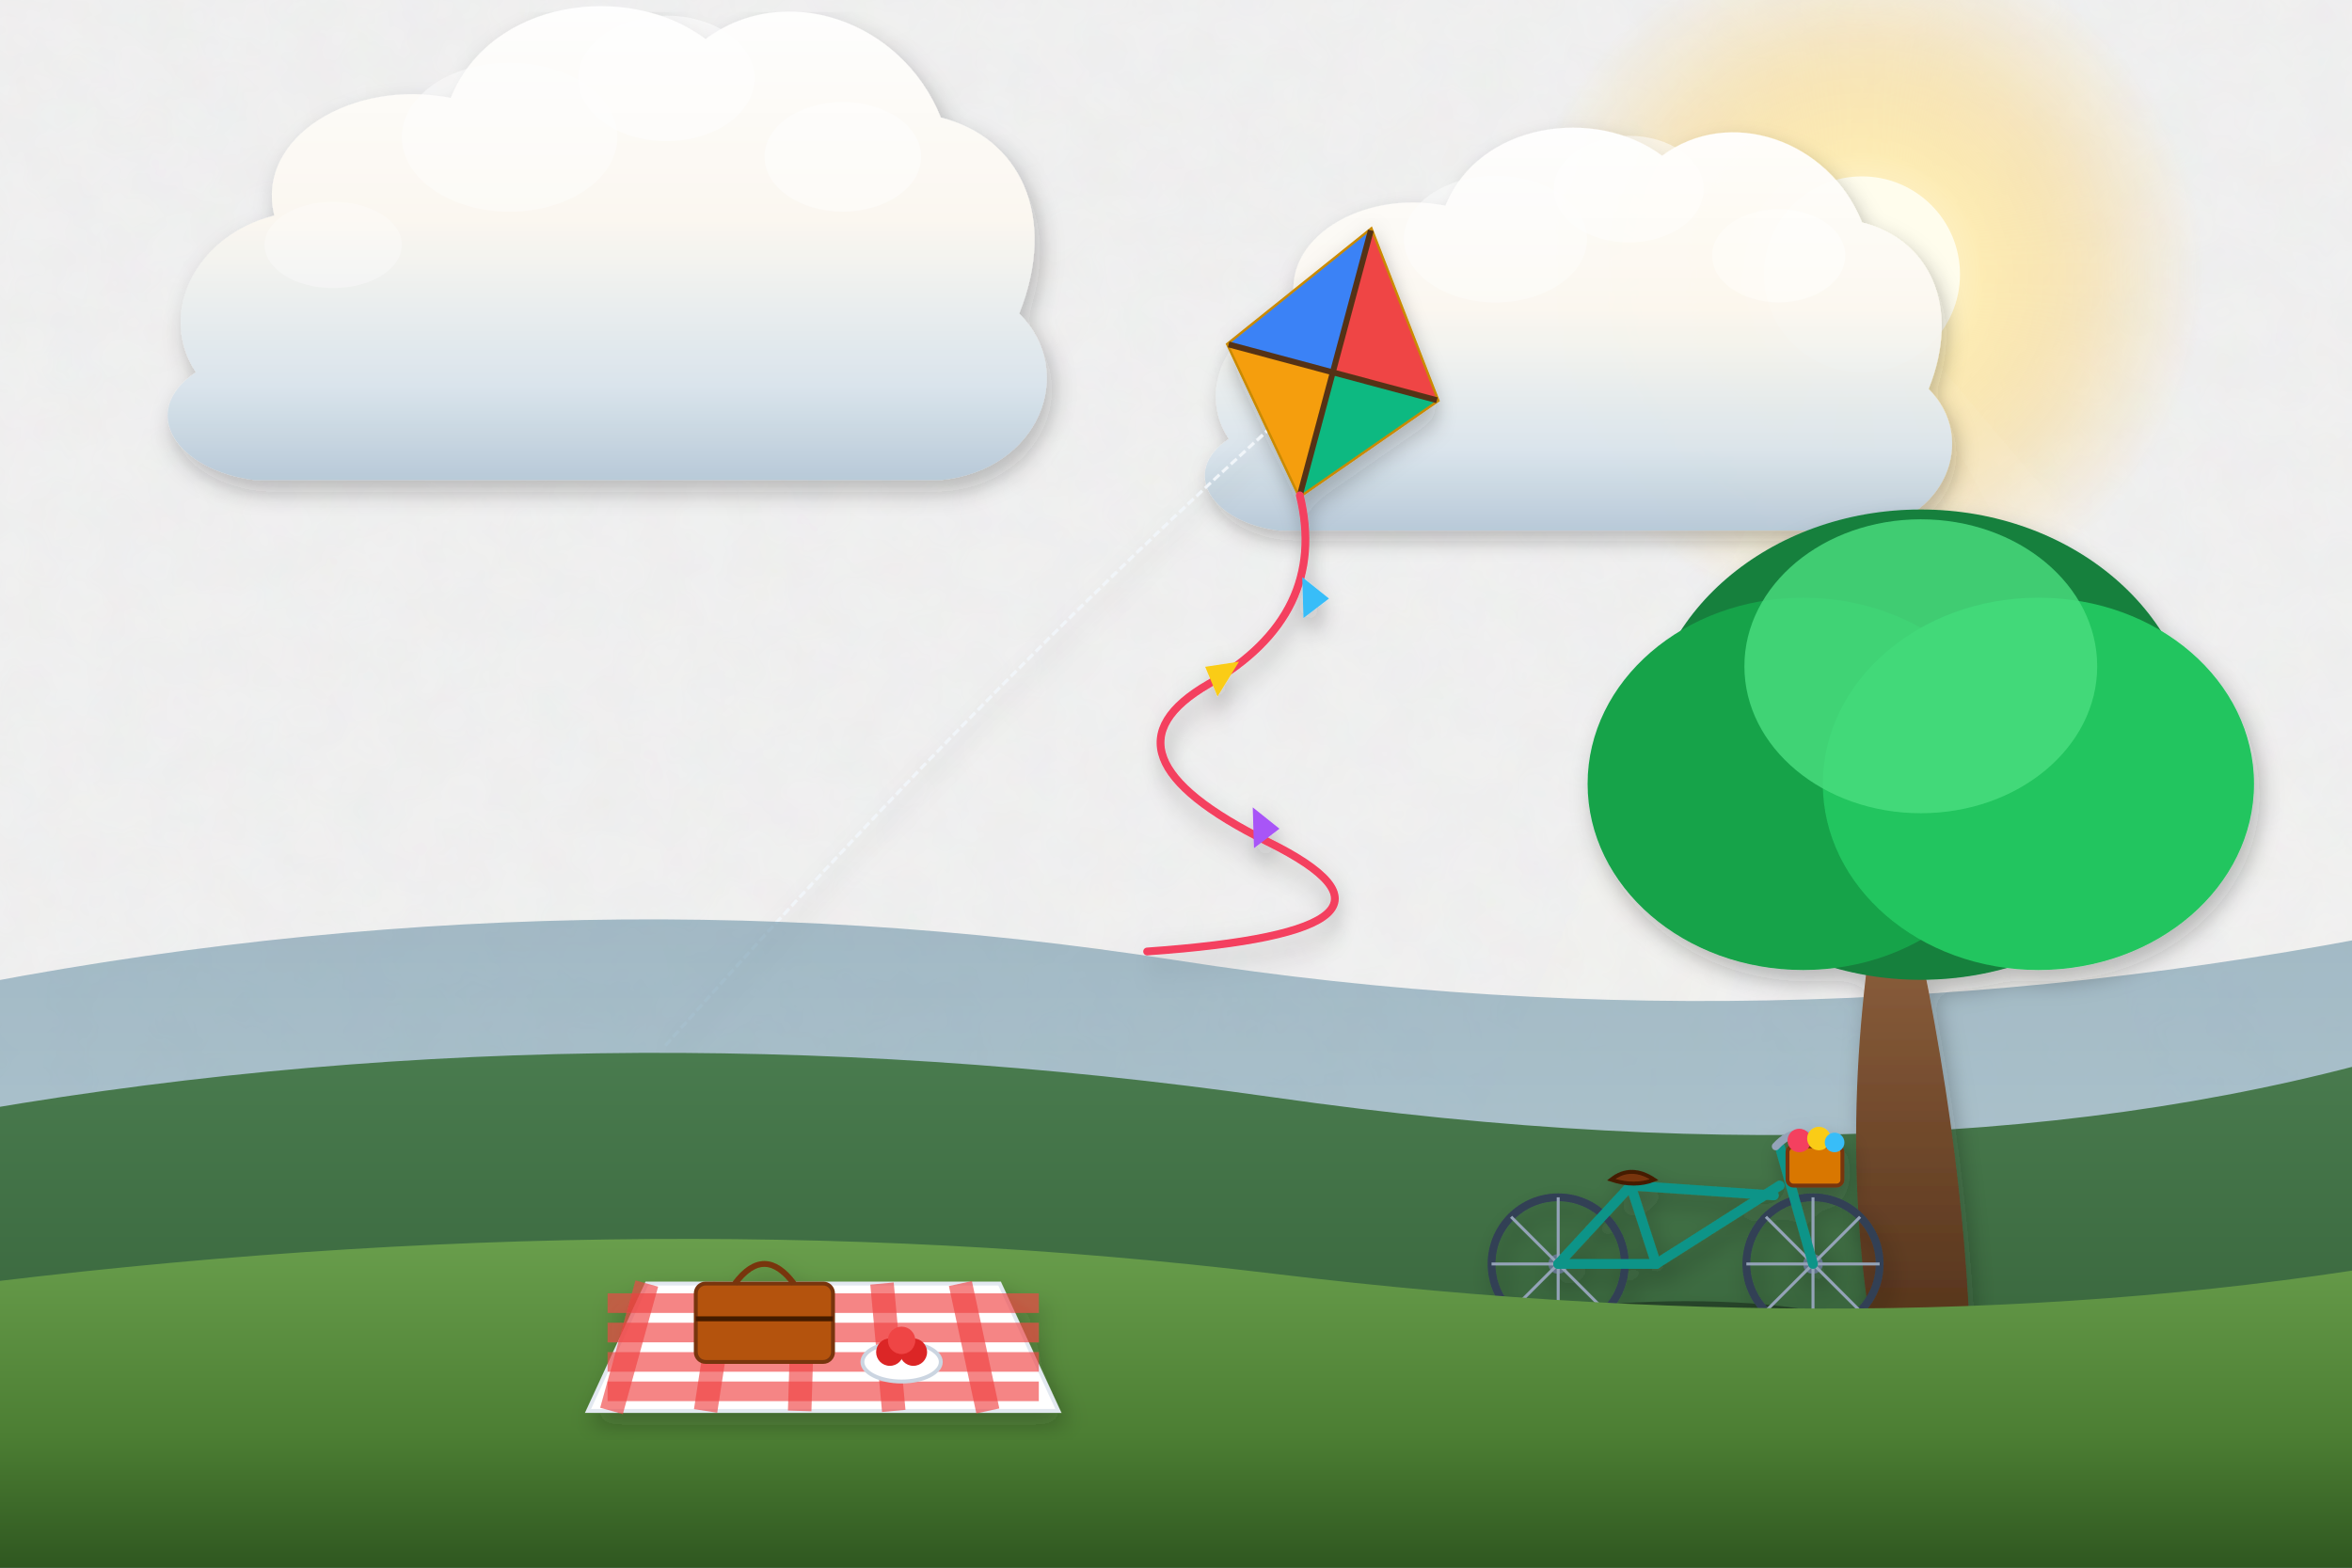
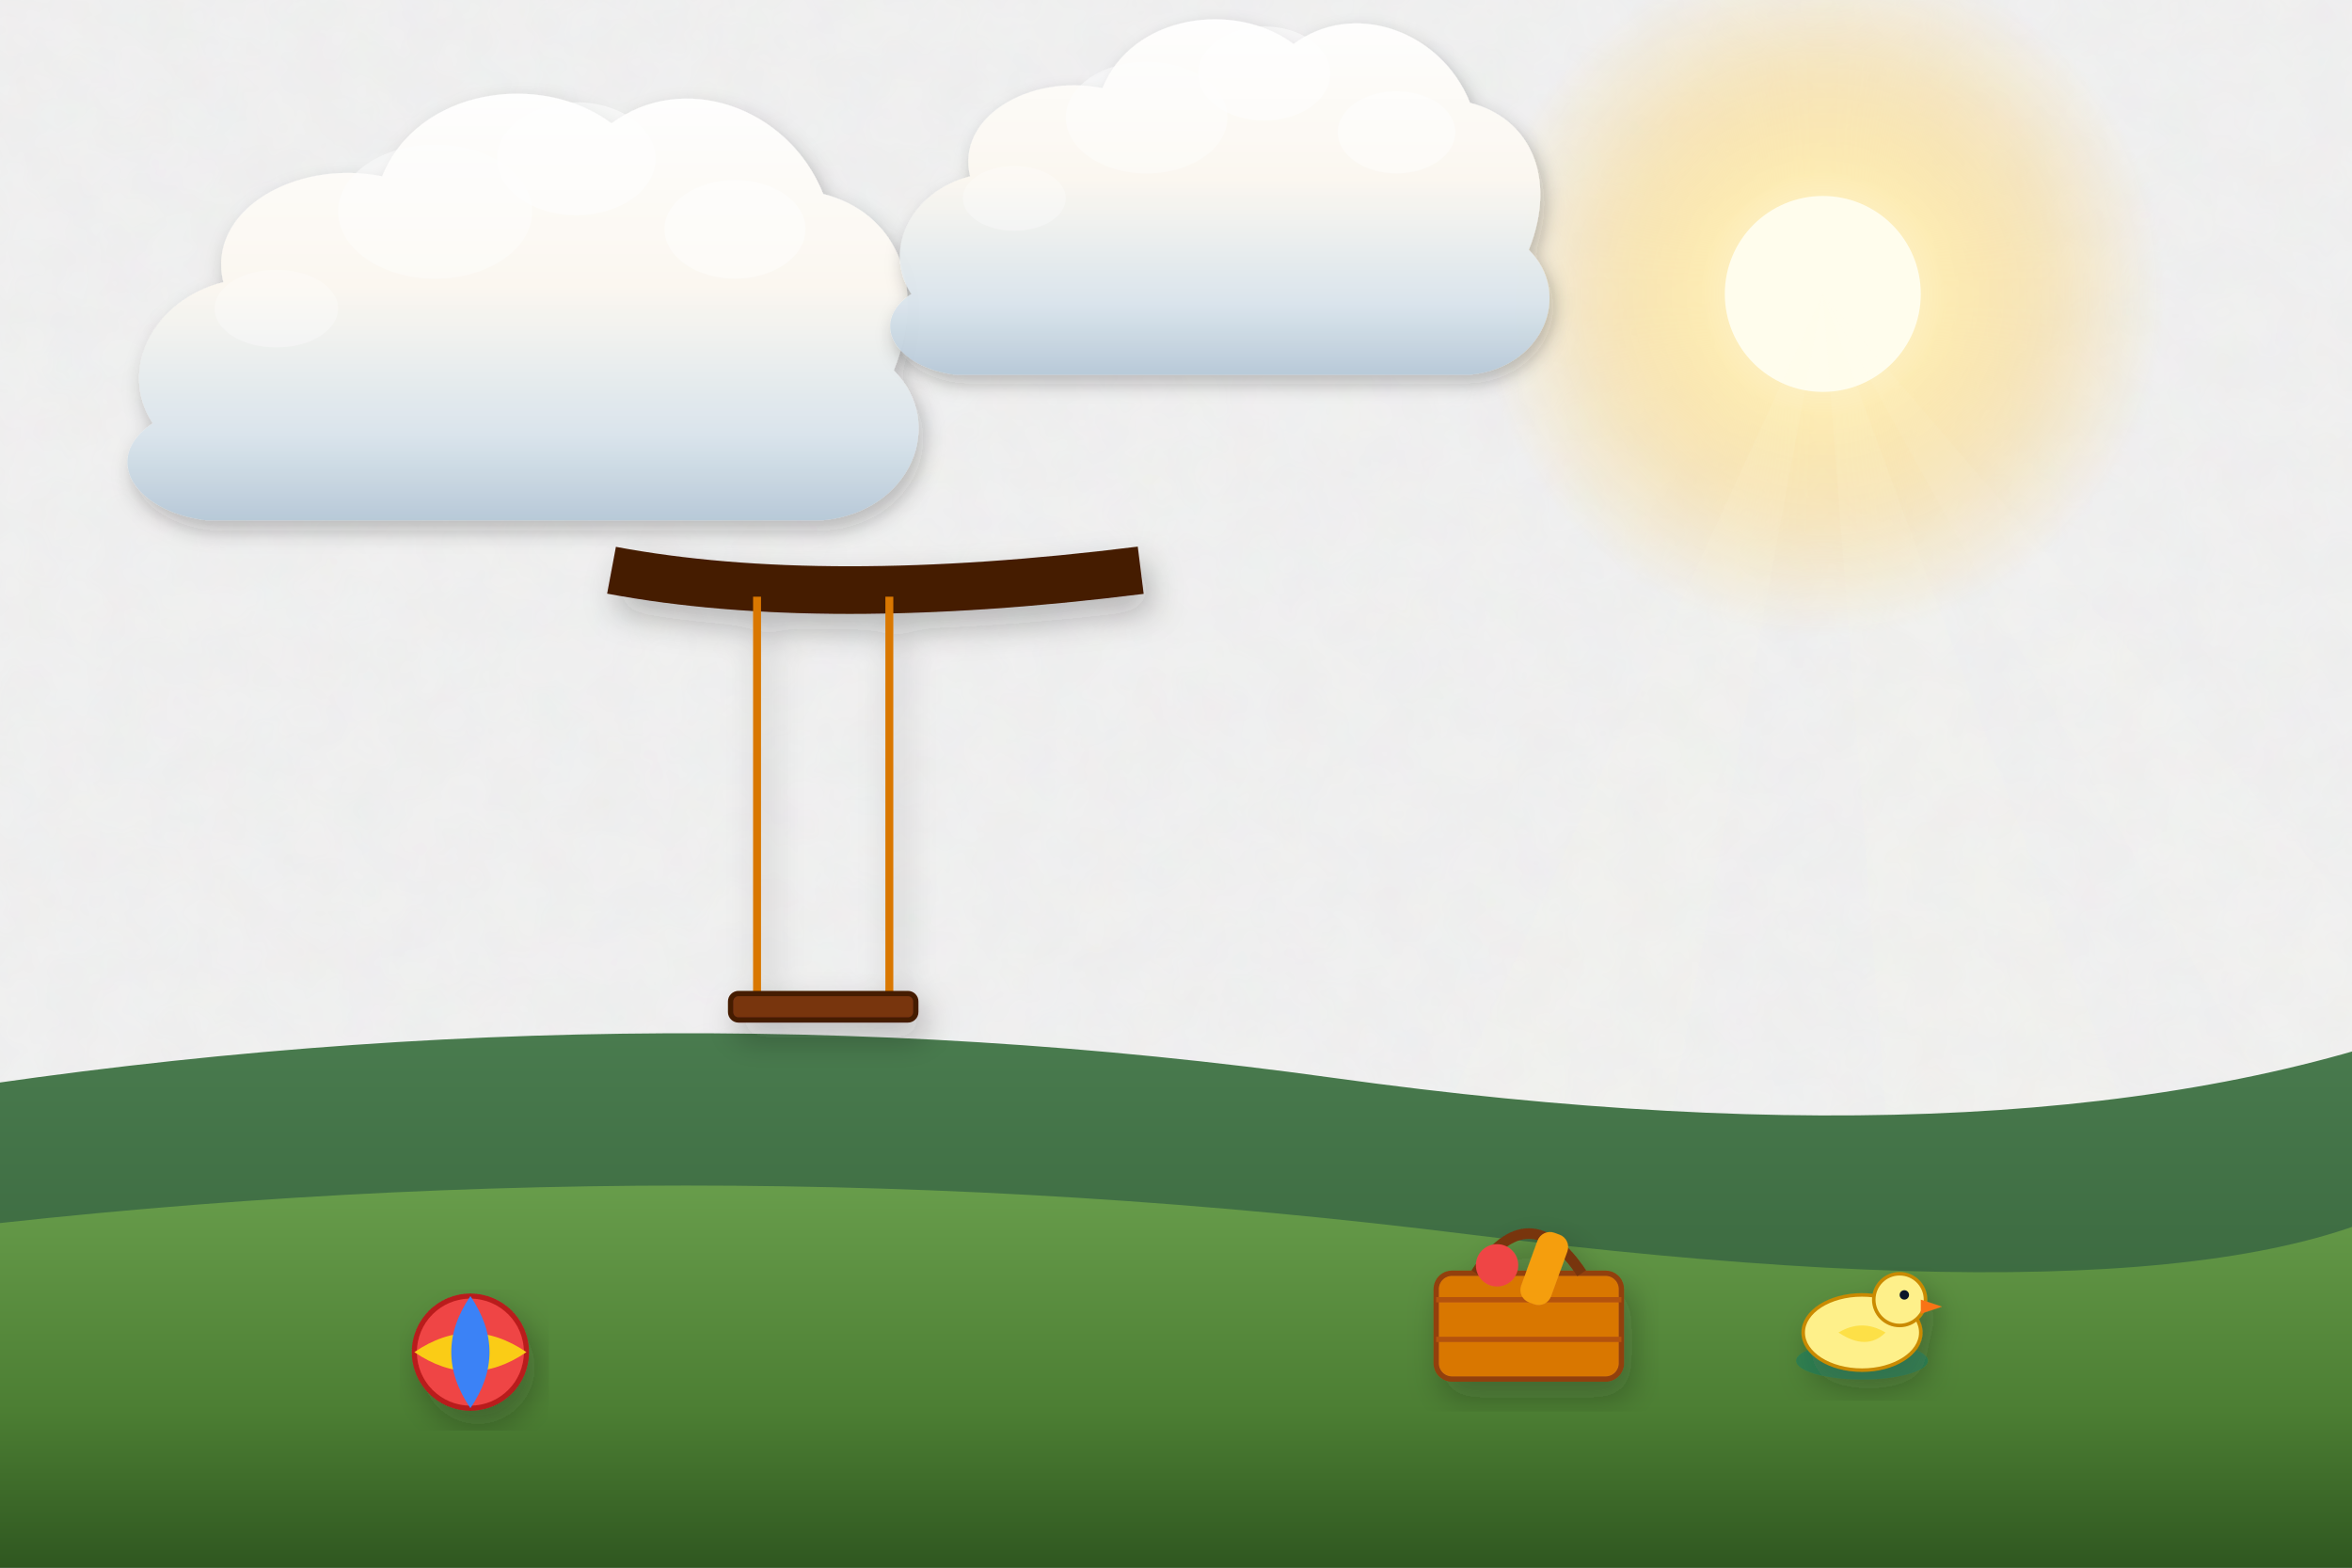
<svg xmlns="http://www.w3.org/2000/svg" viewBox="0 0 1200 800" width="1200" height="800">
  <defs>
    <filter id="ghibliPaper" x="0%" y="0%" width="100%" height="100%">
      <feTurbulence type="fractalNoise" baseFrequency="0.04" numOctaves="3" result="noise" seed="42" />
      <feColorMatrix type="matrix" values="1 0 0 0 0  0 1 0 0 0  0 0 1 0 0  0 0 0 0.035 0" in="noise" result="coloredNoise" />
      <feComposite operator="in" in2="SourceGraphic" />
    </filter>
    <filter id="softGlow" x="-20%" y="-20%" width="140%" height="140%">
      <feGaussianBlur stdDeviation="8" result="blur" />
      <feComposite in="SourceGraphic" in2="blur" operator="over" />
    </filter>
    <filter id="dropShadow" x="-20%" y="-20%" width="140%" height="140%">
      <feDropShadow dx="3" dy="6" stdDeviation="6" flood-color="#141e28" flood-opacity="0.28" />
    </filter>
    <linearGradient id="skyDay" x1="0" y1="0" x2="0" y2="1">
      <stop offset="0%" stop-color="#236ca7" />
      <stop offset="35%" stop-color="#5fa3d6" />
      <stop offset="70%" stop-color="#b8e1f2" />
      <stop offset="100%" stop-color="#fdf3dc" />
    </linearGradient>
    <linearGradient id="skySunset" x1="0" y1="0" x2="0" y2="1">
      <stop offset="0%" stop-color="#31396b" />
      <stop offset="35%" stop-color="#73507b" />
      <stop offset="65%" stop-color="#cb6b5c" />
      <stop offset="85%" stop-color="#f29e5a" />
      <stop offset="100%" stop-color="#fedaa2" />
    </linearGradient>
    <linearGradient id="skyDusk" x1="0" y1="0" x2="0" y2="1">
      <stop offset="0%" stop-color="#121832" />
      <stop offset="40%" stop-color="#262f56" />
      <stop offset="70%" stop-color="#4e3d64" />
      <stop offset="90%" stop-color="#915264" />
      <stop offset="100%" stop-color="#d6846c" />
    </linearGradient>
    <linearGradient id="cloudBodyDay" x1="0" y1="0" x2="0" y2="1">
      <stop offset="0%" stop-color="#ffffff" />
      <stop offset="45%" stop-color="#fcf8f0" />
      <stop offset="80%" stop-color="#d9e4ec" />
      <stop offset="100%" stop-color="#b6c8d7" />
    </linearGradient>
    <linearGradient id="cloudBodySunset" x1="0" y1="0" x2="0" y2="1">
      <stop offset="0%" stop-color="#fff5e6" />
      <stop offset="40%" stop-color="#fbd0a5" />
      <stop offset="75%" stop-color="#cf8ca0" />
      <stop offset="100%" stop-color="#7e607c" />
    </linearGradient>
    <radialGradient id="sunGlowDay" cx="50%" cy="50%" r="50%">
      <stop offset="0%" stop-color="#fffced" stop-opacity="1" />
      <stop offset="35%" stop-color="#ffebaa" stop-opacity="0.85" />
      <stop offset="70%" stop-color="#ffd573" stop-opacity="0.35" />
      <stop offset="100%" stop-color="#ffd573" stop-opacity="0" />
    </radialGradient>
    <radialGradient id="sunGlowSunset" cx="50%" cy="50%" r="50%">
      <stop offset="0%" stop-color="#fff8db" stop-opacity="1" />
      <stop offset="30%" stop-color="#ffb753" stop-opacity="0.9" />
      <stop offset="65%" stop-color="#f46e45" stop-opacity="0.4" />
      <stop offset="100%" stop-color="#e04a43" stop-opacity="0" />
    </radialGradient>
    <linearGradient id="hillDistant" x1="0" y1="0" x2="0" y2="1">
      <stop offset="0%" stop-color="#6e94a8" />
      <stop offset="100%" stop-color="#93b9c7" />
    </linearGradient>
    <linearGradient id="hillMid" x1="0" y1="0" x2="0" y2="1">
      <stop offset="0%" stop-color="#4a7c4f" />
      <stop offset="50%" stop-color="#3c6a40" />
      <stop offset="100%" stop-color="#2d5231" />
    </linearGradient>
    <linearGradient id="hillNear" x1="0" y1="0" x2="0" y2="1">
      <stop offset="0%" stop-color="#699e4c" />
      <stop offset="60%" stop-color="#4c7e33" />
      <stop offset="100%" stop-color="#2f5720" />
    </linearGradient>
    <linearGradient id="woodTone" x1="0" y1="0" x2="0" y2="1">
      <stop offset="0%" stop-color="#9c6d48" />
      <stop offset="50%" stop-color="#784f30" />
      <stop offset="100%" stop-color="#55341c" />
    </linearGradient>
    <linearGradient id="brassTone" x1="0" y1="0" x2="1" y2="1">
      <stop offset="0%" stop-color="#ffe699" />
      <stop offset="35%" stop-color="#d9a536" />
      <stop offset="70%" stop-color="#996c14" />
      <stop offset="100%" stop-color="#5e4007" />
    </linearGradient>
    <linearGradient id="stoneTone" x1="0" y1="0" x2="0" y2="1">
      <stop offset="0%" stop-color="#c5beb3" />
      <stop offset="60%" stop-color="#999184" />
      <stop offset="100%" stop-color="#6c6458" />
    </linearGradient>
    <linearGradient id="waterTone" x1="0" y1="0" x2="0" y2="1">
      <stop offset="0%" stop-color="#47a5be" />
      <stop offset="50%" stop-color="#2a7796" />
      <stop offset="100%" stop-color="#144d6a" />
    </linearGradient>
  </defs>
  <rect width="1200" height="800" fill="url(#skyDay)" filter="url(#ghibliPaper)" />
  <g>
-     <circle cx="950" cy="140" r="175" fill="url(#sunGlowDay)" />
-     <circle cx="950" cy="140" r="50" fill="#fffded" />
-     <polygon points="950,140 650,800 830,800" fill="#fffbe6" opacity="0.08" />
-     <polygon points="950,140 1000,800 1190,800" fill="#fffbe6" opacity="0.08" />
-     <polygon points="950,140 1310,800 1510,800" fill="#fffbe6" opacity="0.06" />
+     <circle cx="930" cy="150" r="175" fill="url(#sunGlowDay)" />
+     <circle cx="930" cy="150" r="50" fill="#fffded" />
+     <polygon points="930,150 630,800 810,800" fill="#fffbe6" opacity="0.08" />
+     <polygon points="930,150 980,800 1170,800" fill="#fffbe6" opacity="0.08" />
+     <polygon points="930,150 1290,800 1490,800" fill="#fffbe6" opacity="0.06" />
  </g>
-   <g transform="translate(280, 150) scale(1)" opacity="0.95">
+   <g transform="translate(240, 180) scale(0.9)" opacity="0.95">
    <path d="M-180,40        C-200,10 -180,-30 -140,-40        C-150,-80 -100,-110 -50,-100        C-30,-150 40,-160 80,-130        C120,-160 180,-140 200,-90        C240,-80 260,-40 240,10        C270,40 250,90 200,95        L-150,95        C-190,90 -210,60 -180,40 Z" fill="url(#cloudBodyDay)" filter="url(#dropShadow)" />
    <ellipse cx="60" cy="-110" rx="45" ry="32" fill="#ffffff" opacity="0.55" />
    <ellipse cx="-20" cy="-80" rx="55" ry="38" fill="#ffffff" opacity="0.45" />
    <ellipse cx="150" cy="-70" rx="40" ry="28" fill="#ffffff" opacity="0.5" />
    <ellipse cx="-110" cy="-25" rx="35" ry="22" fill="#ffffff" opacity="0.35" />
  </g>
-   <g transform="translate(780, 190) scale(0.85)" opacity="0.95">
+   <g transform="translate(600, 120) scale(0.75)" opacity="0.95">
    <path d="M-180,40        C-200,10 -180,-30 -140,-40        C-150,-80 -100,-110 -50,-100        C-30,-150 40,-160 80,-130        C120,-160 180,-140 200,-90        C240,-80 260,-40 240,10        C270,40 250,90 200,95        L-150,95        C-190,90 -210,60 -180,40 Z" fill="url(#cloudBodyDay)" filter="url(#dropShadow)" />
    <ellipse cx="60" cy="-110" rx="45" ry="32" fill="#ffffff" opacity="0.55" />
    <ellipse cx="-20" cy="-80" rx="55" ry="38" fill="#ffffff" opacity="0.45" />
    <ellipse cx="150" cy="-70" rx="40" ry="28" fill="#ffffff" opacity="0.5" />
    <ellipse cx="-110" cy="-25" rx="35" ry="22" fill="#ffffff" opacity="0.35" />
  </g>
-   <g transform="translate(680, 190) rotate(15)" filter="url(#dropShadow)">
-     <path d="M0,0 Q-120,180 -240,420" stroke="#f1f5f9" stroke-width="1.5" stroke-dasharray="4 2" fill="none" />
-     <polygon points="0,-75 55,0 0,65 -55,0" fill="#facc15" stroke="#ca8a04" stroke-width="2.5" />
-     <polygon points="0,-75 55,0 0,0" fill="#ef4444" />
-     <polygon points="0,-75 -55,0 0,0" fill="#3b82f6" />
-     <polygon points="0,65 55,0 0,0" fill="#10b981" />
-     <polygon points="0,65 -55,0 0,0" fill="#f59e0b" />
-     <line x1="0" y1="-75" x2="0" y2="65" stroke="#543317" stroke-width="3" />
-     <line x1="-55" y1="0" x2="55" y2="0" stroke="#543317" stroke-width="3" />
-     <path d="M0,65 Q30,120 -20,170 T30,240 T-15,310" stroke="#f43f5e" stroke-width="4" fill="none" stroke-linecap="round" />
-     <polygon points="12,105 28,112 18,125" fill="#38bdf8" />
-     <polygon points="-8,155 -24,162 -14,175" fill="#facc15" />
-     <polygon points="18,225 34,232 24,245" fill="#a855f7" />
+   <path d="M-50,560 Q320,500 680,550 T1250,520 L1250,800 L-50,800 Z" fill="url(#hillMid)" />
+   <path d="M-50,630 Q350,580 750,630 T1250,600 L1250,800 L-50,800 Z" fill="url(#hillNear)" />
+   <g transform="translate(420, 480) scale(1.35)" filter="url(#dropShadow)">
+     <path d="M-80,-140 Q0,-125 120,-140" stroke="#451a03" stroke-width="18" fill="none" />
+     <line x1="-25" y1="-130" x2="-25" y2="20" stroke="#d97706" stroke-width="3" />
+     <line x1="25" y1="-130" x2="25" y2="20" stroke="#d97706" stroke-width="3" />
+     <rect x="-35" y="20" width="70" height="10" rx="3" fill="#78350f" stroke="#451a03" stroke-width="2" />
  </g>
-   <path d="M-50,510 Q280,440 600,490 T1250,470 L1250,800 L-50,800 Z" fill="url(#hillDistant)" opacity="0.6" />
-   <path d="M-30,570 Q300,510 650,560 T1250,530 L1250,800 L-30,800 Z" fill="url(#hillMid)" />
-   <g transform="translate(980, 680)" filter="url(#dropShadow)">
-     <path d="M-25,0 Q-45,-120 -15,-260 Q20,-120 25,0 Z" fill="url(#woodTone)" />
-     <ellipse cx="0" cy="-300" rx="140" ry="120" fill="#15803d" />
-     <ellipse cx="-60" cy="-280" rx="110" ry="95" fill="#16a34a" />
-     <ellipse cx="60" cy="-280" rx="110" ry="95" fill="#22c55e" />
-     <ellipse cx="0" cy="-340" rx="90" ry="75" fill="#4ade80" opacity="0.8" />
+   <g transform="translate(780, 670) scale(1.35)" filter="url(#dropShadow)">
+     <rect x="-35" y="-15" width="70" height="40" rx="6" fill="#d97706" stroke="#92400e" stroke-width="2" />
+     <line x1="-35" y1="-5" x2="35" y2="-5" stroke="#b45309" stroke-width="2" />
+     <line x1="-35" y1="10" x2="35" y2="10" stroke="#b45309" stroke-width="2" />
+     <path d="M-20,-15 Q0,-45 20,-15" stroke="#78350f" stroke-width="4" fill="none" />
+     <circle cx="-12" cy="-18" r="8" fill="#ef4444" />
+     <rect x="5" y="-32" width="12" height="28" rx="5" fill="#f59e0b" transform="rotate(20 5 -32)" />
  </g>
-   <g transform="translate(860, 630)" filter="url(#dropShadow)">
-     <ellipse cx="0" cy="48" rx="85" ry="14" fill="#000000" opacity="0.35" />
-     <circle cx="-65" cy="15" r="34" fill="none" stroke="#334155" stroke-width="4" />
-     <circle cx="-65" cy="15" r="5" fill="#64748b" />
-     <line x1="-65" y1="-19" x2="-65" y2="49" stroke="#94a3b8" stroke-width="1.5" transform="rotate(0 -65 15)" />
-     <line x1="-65" y1="-19" x2="-65" y2="49" stroke="#94a3b8" stroke-width="1.5" transform="rotate(45 -65 15)" />
-     <line x1="-65" y1="-19" x2="-65" y2="49" stroke="#94a3b8" stroke-width="1.5" transform="rotate(90 -65 15)" />
-     <line x1="-65" y1="-19" x2="-65" y2="49" stroke="#94a3b8" stroke-width="1.5" transform="rotate(135 -65 15)" />
-     <circle cx="65" cy="15" r="34" fill="none" stroke="#334155" stroke-width="4" />
-     <circle cx="65" cy="15" r="5" fill="#64748b" />
-     <line x1="65" y1="-19" x2="65" y2="49" stroke="#94a3b8" stroke-width="1.5" transform="rotate(0 65 15)" />
-     <line x1="65" y1="-19" x2="65" y2="49" stroke="#94a3b8" stroke-width="1.5" transform="rotate(45 65 15)" />
-     <line x1="65" y1="-19" x2="65" y2="49" stroke="#94a3b8" stroke-width="1.5" transform="rotate(90 65 15)" />
-     <line x1="65" y1="-19" x2="65" y2="49" stroke="#94a3b8" stroke-width="1.5" transform="rotate(135 65 15)" />
-     <line x1="-65" y1="15" x2="-15" y2="15" stroke="#0d9488" stroke-width="5" stroke-linecap="round" />
-     <line x1="-15" y1="15" x2="-28" y2="-25" stroke="#0d9488" stroke-width="5" stroke-linecap="round" />
-     <line x1="-65" y1="15" x2="-28" y2="-25" stroke="#0d9488" stroke-width="5" stroke-linecap="round" />
-     <line x1="-28" y1="-25" x2="45" y2="-20" stroke="#0d9488" stroke-width="5" stroke-linecap="round" />
-     <line x1="-15" y1="15" x2="48" y2="-25" stroke="#0d9488" stroke-width="5" stroke-linecap="round" />
-     <line x1="65" y1="15" x2="48" y2="-45" stroke="#0d9488" stroke-width="5" stroke-linecap="round" />
-     <path d="M-38,-28 Q-28,-36 -16,-28 Q-26,-24 -38,-28 Z" fill="#78350f" stroke="#451a03" stroke-width="2" />
-     <path d="M46,-45 Q58,-58 70,-45" stroke="#94a3b8" stroke-width="4" fill="none" stroke-linecap="round" />
-     <rect x="52" y="-45" width="28" height="20" rx="3" fill="#d97706" stroke="#78350f" stroke-width="2" />
-     <circle cx="58" cy="-48" r="6" fill="#f43f5e" />
-     <circle cx="68" cy="-49" r="6" fill="#facc15" />
-     <circle cx="76" cy="-47" r="5" fill="#38bdf8" />
+   <g transform="translate(950, 680) scale(1.2)" filter="url(#dropShadow)">
+     <ellipse cx="0" cy="12" rx="28" ry="8" fill="#0f766e" opacity="0.4" />
+     <ellipse cx="0" cy="0" rx="25" ry="16" fill="#fef08a" stroke="#ca8a04" stroke-width="1.5" />
+     <circle cx="16" cy="-14" r="11" fill="#fef08a" stroke="#ca8a04" stroke-width="1.5" />
+     <polygon points="25,-14 34,-11 25,-8" fill="#f97316" />
+     <circle cx="18" cy="-16" r="2" fill="#0f172a" />
+     <path d="M-10,0 Q2,8 10,0 Q0,-6 -10,0 Z" fill="#fde047" />
  </g>
-   <path d="M-50,660 Q320,610 650,650 T1250,640 L1250,800 L-50,800 Z" fill="url(#hillNear)" />
-   <g transform="translate(420, 680)" filter="url(#dropShadow)">
-     <polygon points="-120,40 120,40 90,-25 -90,-25" fill="#ffffff" stroke="#e2e8f0" stroke-width="2" />
-     <line x1="-90" y1="-25" x2="-108" y2="40" stroke="#ef4444" stroke-width="12" opacity="0.65" />
-     <line x1="-50" y1="-25" x2="-60" y2="40" stroke="#ef4444" stroke-width="12" opacity="0.65" />
-     <line x1="-10" y1="-25" x2="-12" y2="40" stroke="#ef4444" stroke-width="12" opacity="0.65" />
-     <line x1="30" y1="-25" x2="36" y2="40" stroke="#ef4444" stroke-width="12" opacity="0.65" />
-     <line x1="70" y1="-25" x2="84" y2="40" stroke="#ef4444" stroke-width="12" opacity="0.65" />
-     <line x1="-110" y1="-15" x2="110" y2="-15" stroke="#ef4444" stroke-width="10" opacity="0.65" />
-     <line x1="-110" y1="0" x2="110" y2="0" stroke="#ef4444" stroke-width="10" opacity="0.65" />
-     <line x1="-110" y1="15" x2="110" y2="15" stroke="#ef4444" stroke-width="10" opacity="0.65" />
-     <line x1="-110" y1="30" x2="110" y2="30" stroke="#ef4444" stroke-width="10" opacity="0.65" />
-     <g transform="translate(-30, -5)">
-       <rect x="-35" y="-20" width="70" height="40" rx="5" fill="#b45309" stroke="#78350f" stroke-width="2" />
-       <line x1="-35" y1="-2" x2="35" y2="-2" stroke="#451a03" stroke-width="2.5" />
-       <path d="M-15,-20 Q0,-40 15,-20" stroke="#78350f" stroke-width="3" fill="none" />
-     </g>
-     <g transform="translate(40, 10)">
-       <ellipse cx="0" cy="5" rx="20" ry="10" fill="#ffffff" stroke="#cbd5e1" stroke-width="2" />
-       <circle cx="-6" cy="0" r="7" fill="#dc2626" />
-       <circle cx="6" cy="0" r="7" fill="#dc2626" />
-       <circle cx="0" cy="-6" r="7" fill="#ef4444" />
-     </g>
+   <g transform="translate(240, 690) scale(1.3)" filter="url(#dropShadow)">
+     <circle cx="0" cy="0" r="22" fill="#ef4444" stroke="#b91c1c" stroke-width="2" />
+     <path d="M-22,0 Q0,-15 22,0 Q0,15 -22,0 Z" fill="#facc15" />
+     <path d="M0,-22 Q-15,0 0,22 Q15,0 0,-22 Z" fill="#3b82f6" />
  </g>
</svg>
